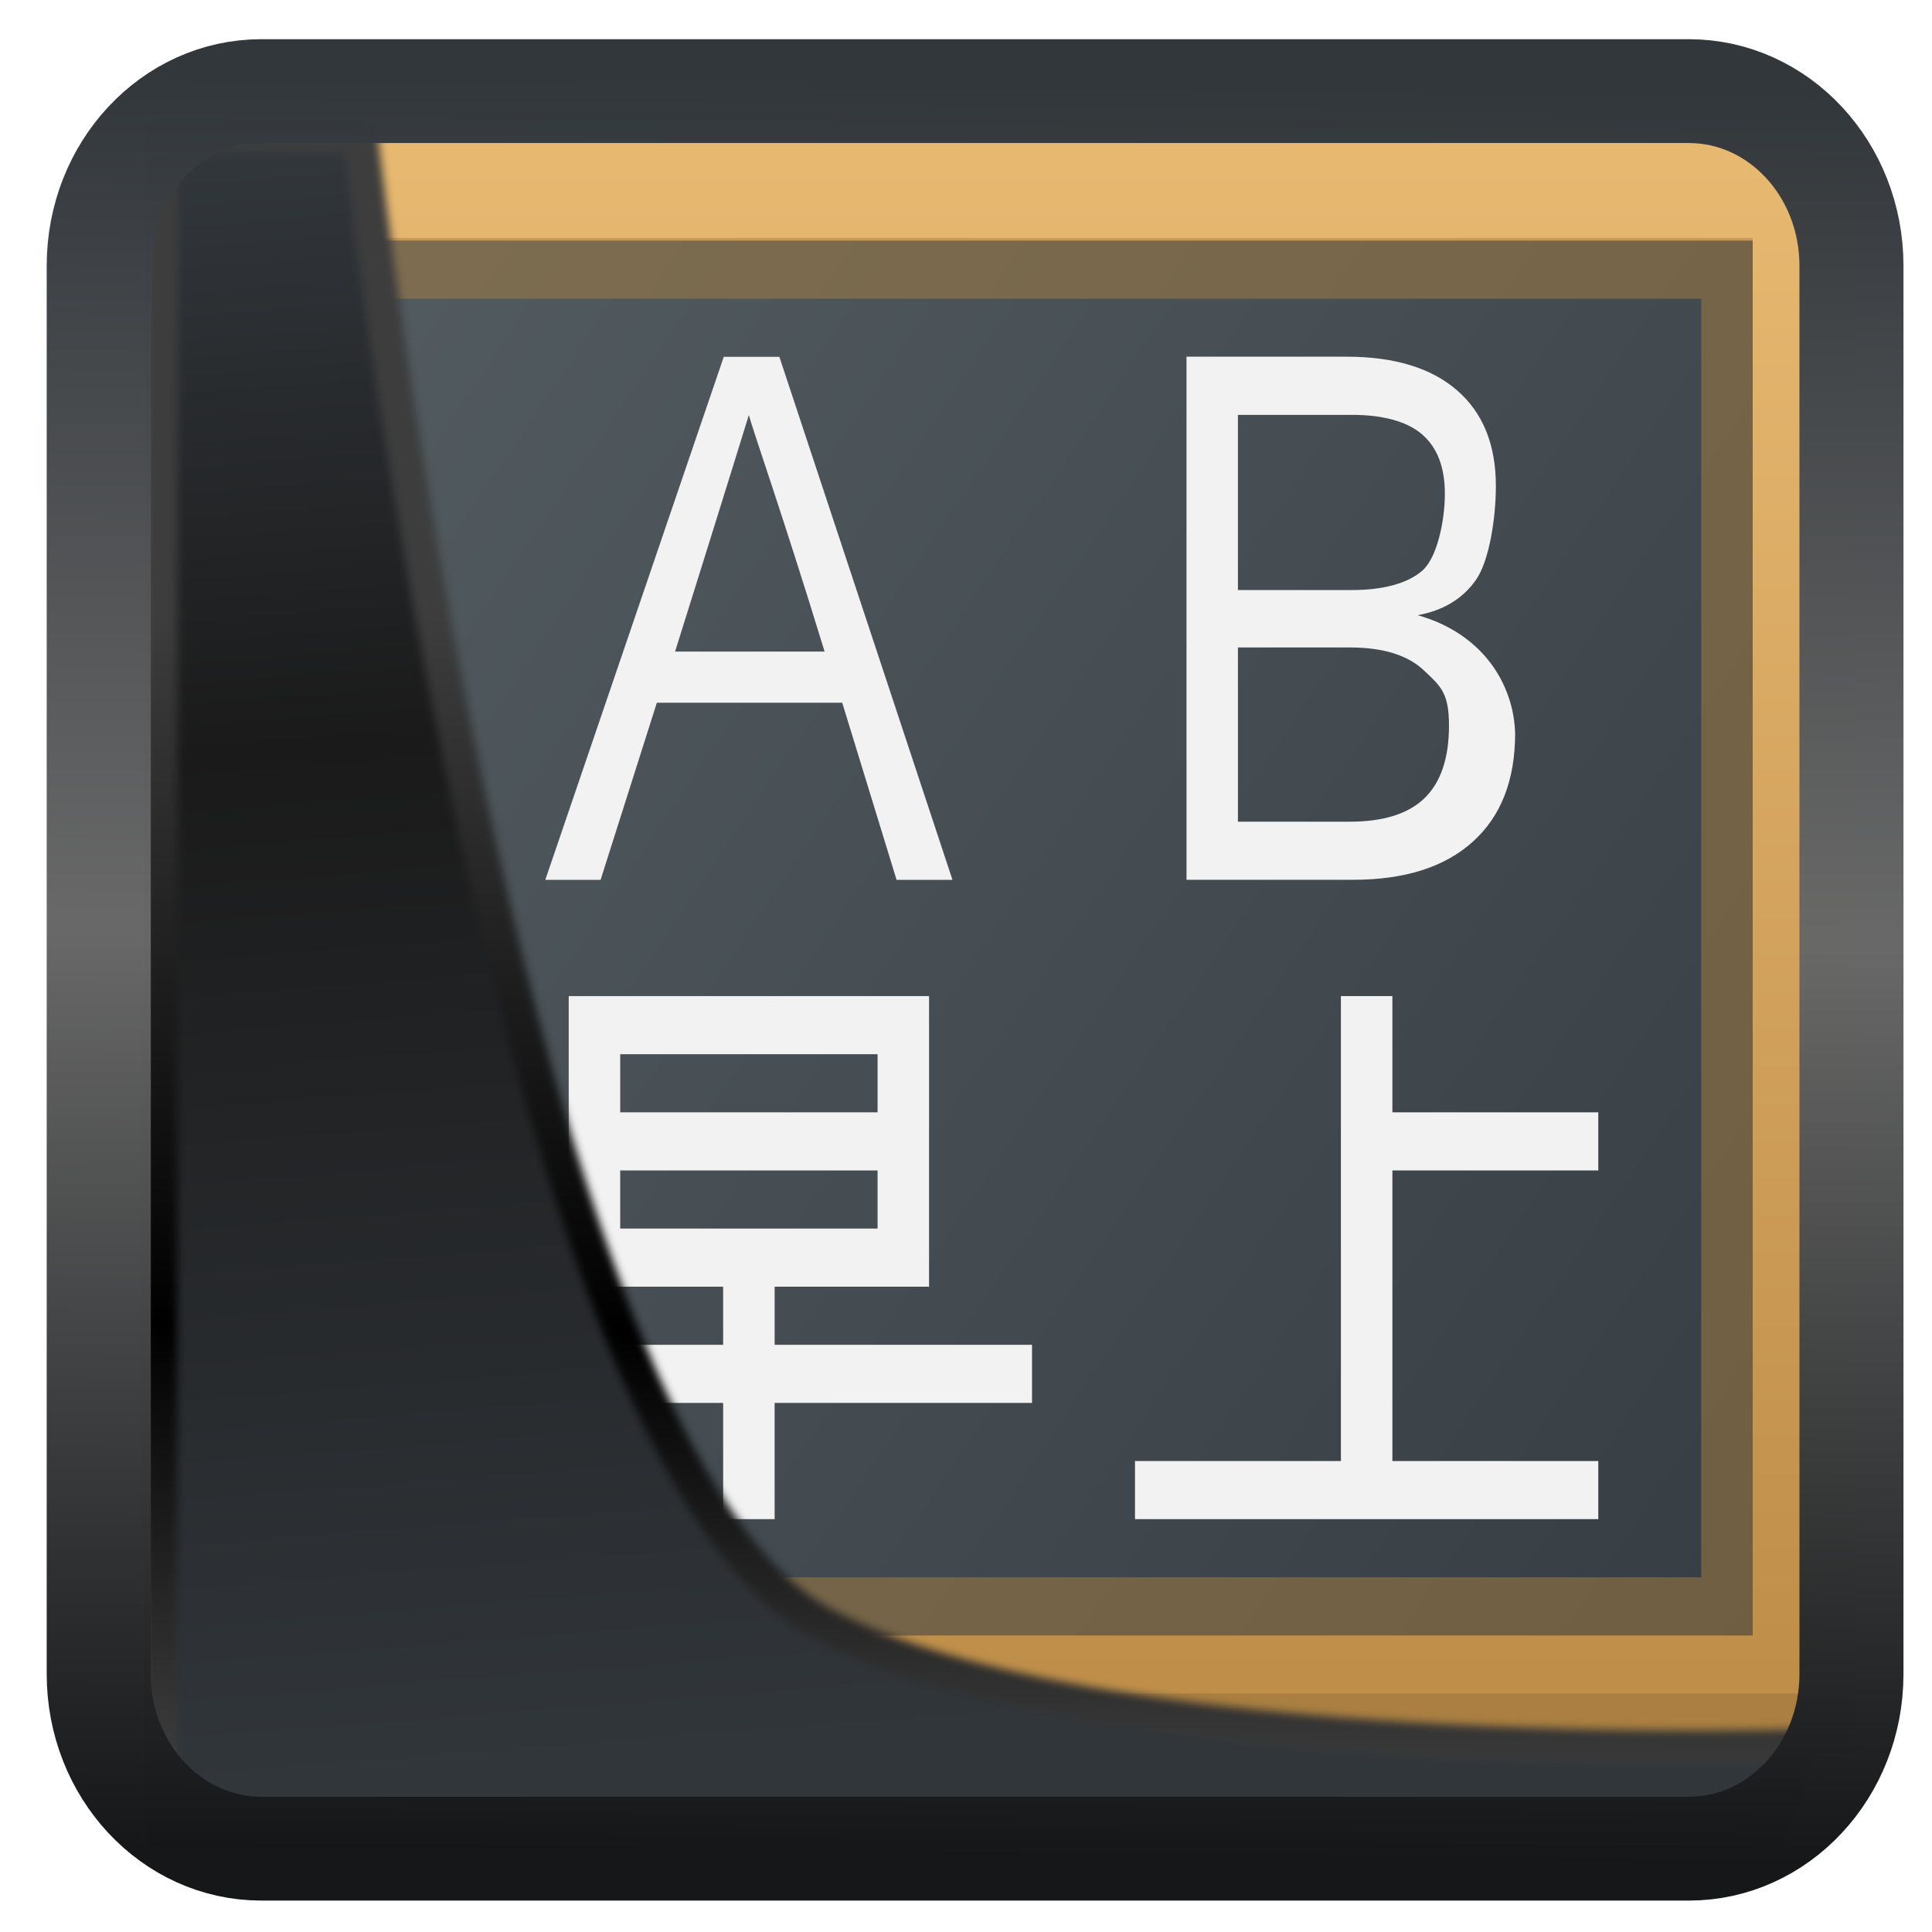
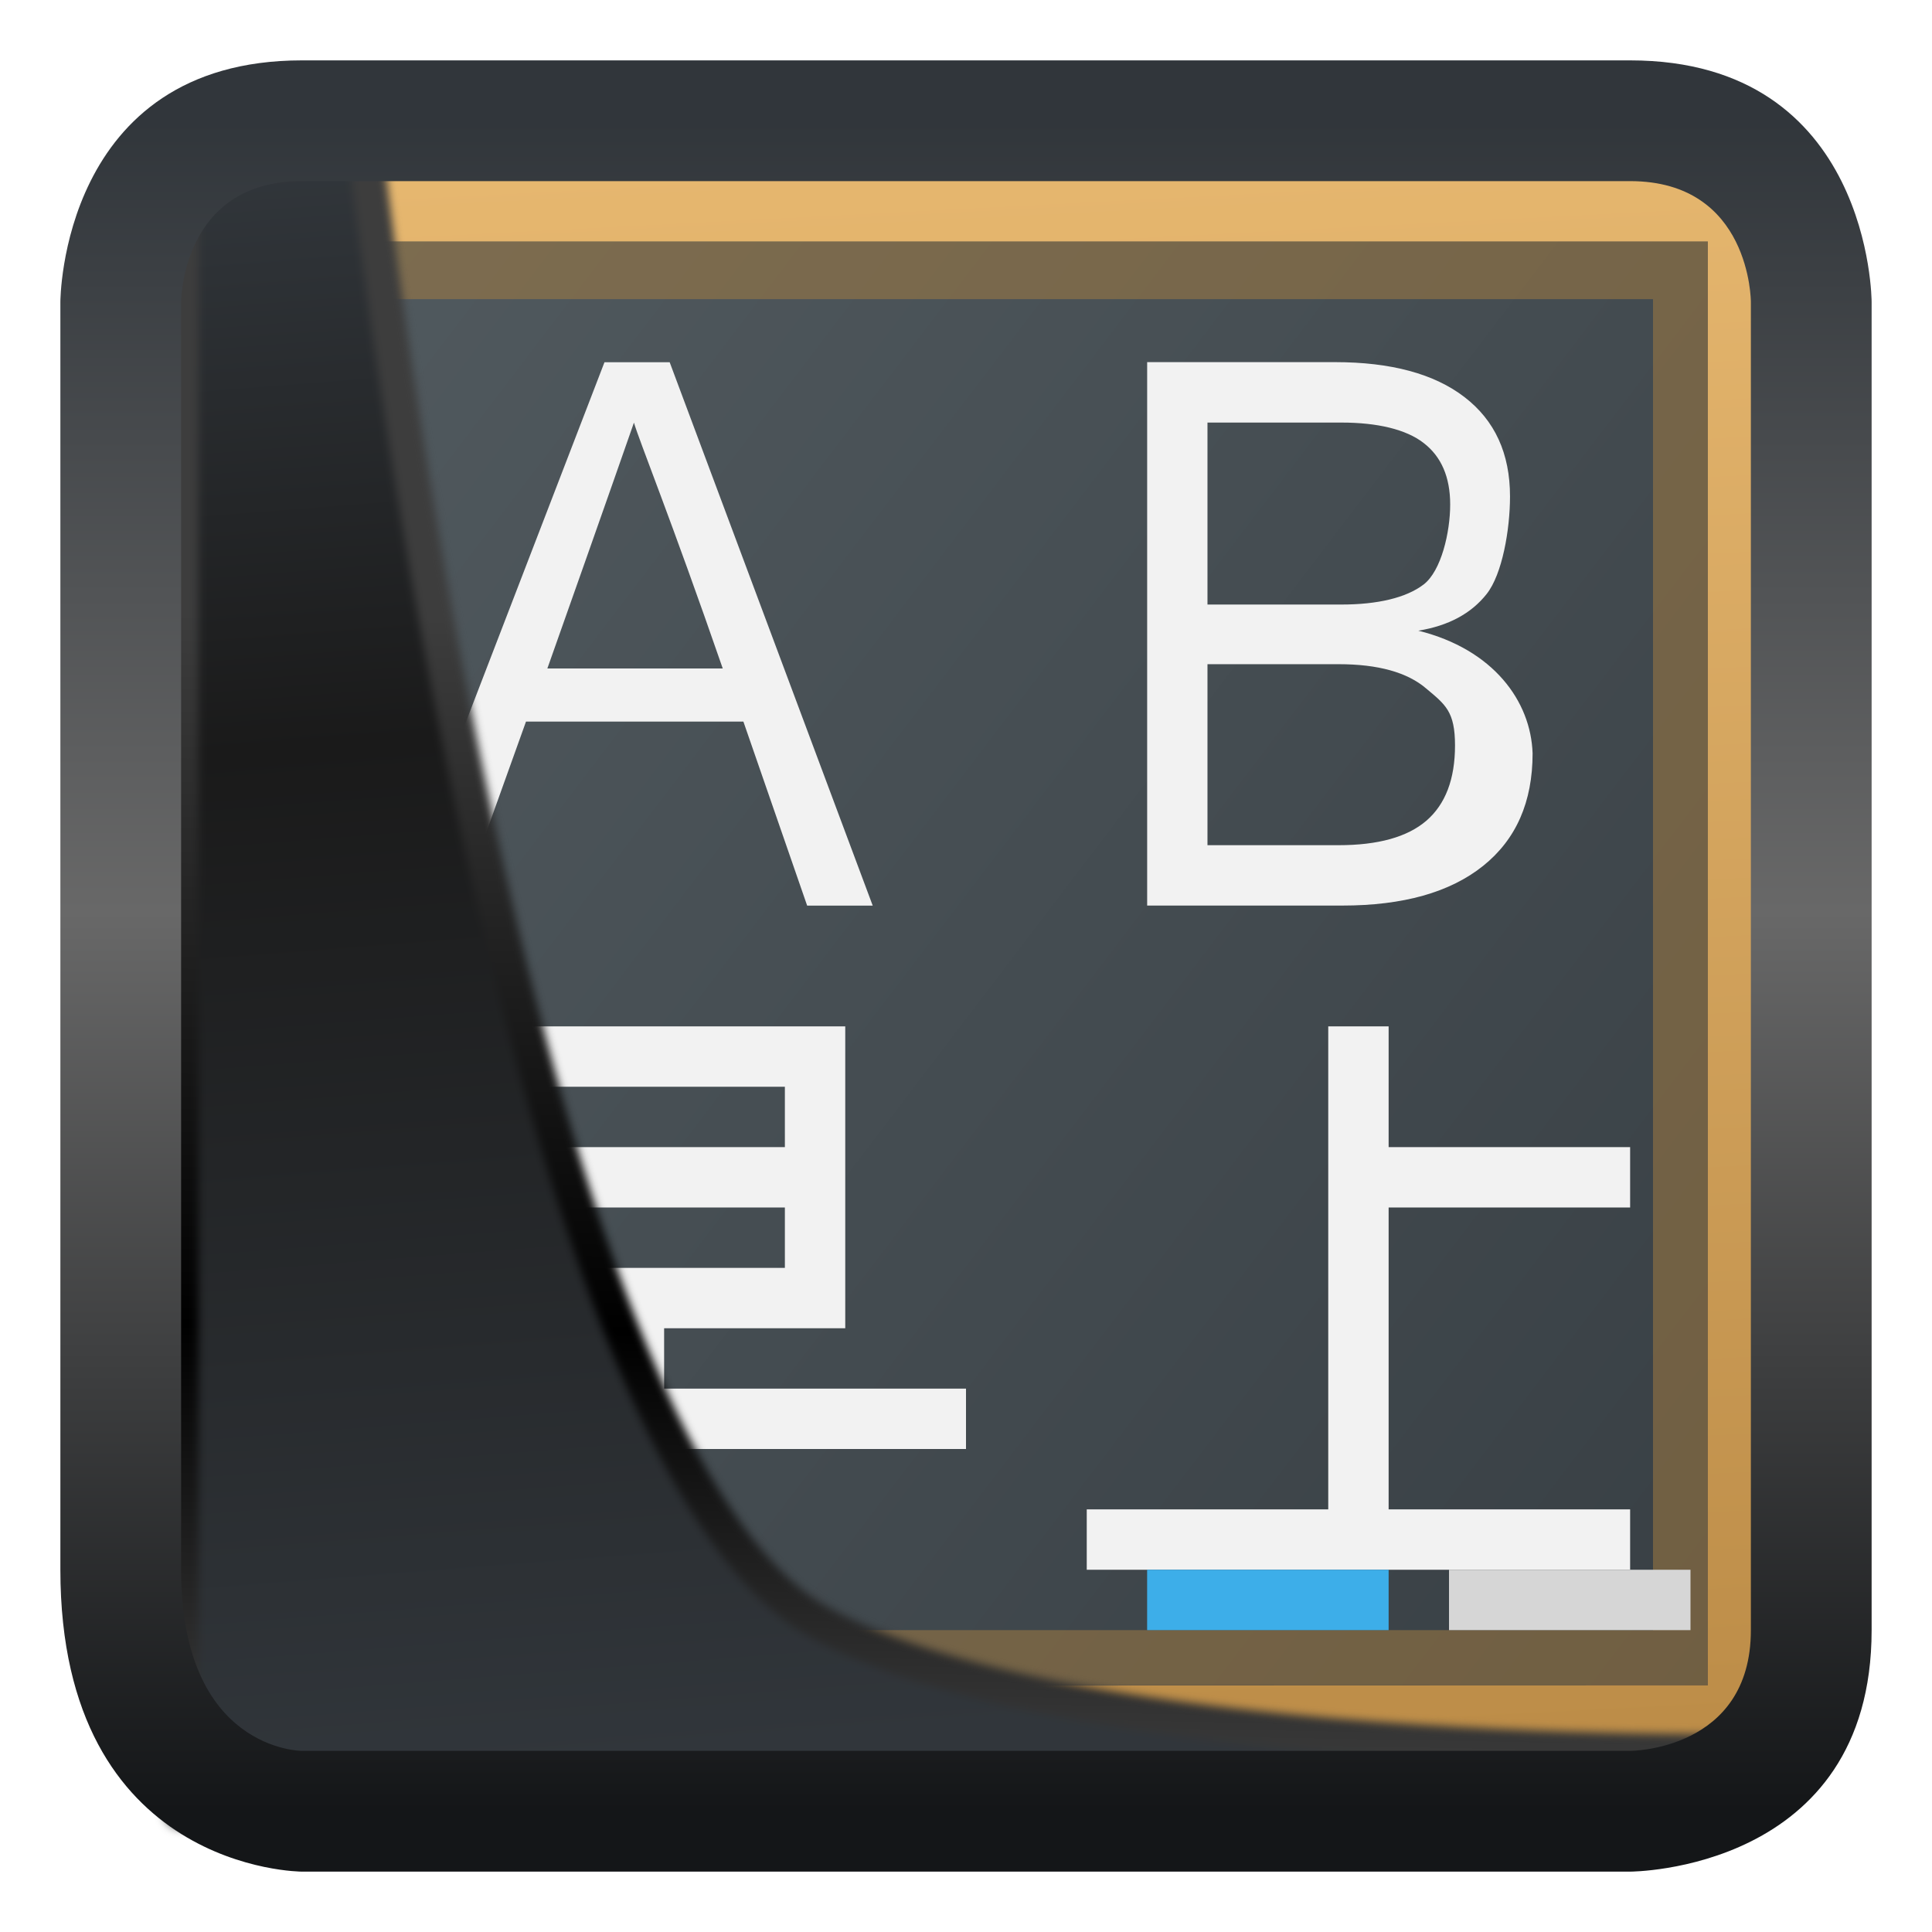
<svg xmlns="http://www.w3.org/2000/svg" xmlns:xlink="http://www.w3.org/1999/xlink" width="32" height="32" version="1.1" viewBox="0 0 32 32" id="svg22">
+   <style type="text/css" id="current-color-scheme">
+   .ColorScheme-Highlight {
+         color:#3daee9;
+       }
+       </style>
  <defs id="defs12">
-     <linearGradient id="linearGradient1005-3-3" x1="5.253" x2="9.382" y1="15.383" y2="2.942" gradientTransform="matrix(0.99999,0,0,0.99999,1.632,-0.61743)" gradientUnits="userSpaceOnUse">
-       <stop stop-color="#fa8200" offset="0" id="stop2" />
-       <stop stop-color="#ff9600" offset=".37" id="stop4" />
-       <stop stop-color="#ffb400" offset="1" id="stop6" />
+     <linearGradient id="linearGradient7">
+       <stop style="stop-color:#141618;stop-opacity:1;" offset="0" id="stop7" />
+       <stop style="stop-color:#686868;stop-opacity:1;" offset="0.532" id="stop9" />
+       <stop style="stop-color:#31363b;stop-opacity:1;" offset="1" id="stop8" />
    </linearGradient>
-     <filter id="filter4014" x="-0.062" y="-0.058" width="1.125" height="1.115" color-interpolation-filters="sRGB">
-       <feGaussianBlur stdDeviation="1.094" id="feGaussianBlur9" />
-     </filter>
    <linearGradient xlink:href="#linearGradient3487" id="linearGradient3403" gradientUnits="userSpaceOnUse" x1="6.949" y1="4.555" x2="11.215" y2="59.052" />
    <linearGradient id="linearGradient3487">
      <stop style="stop-color:#32373c;stop-opacity:1" offset="0" id="stop3481" />
      <stop id="stop3483" offset="0.368" style="stop-color:#1a1a1a;stop-opacity:1" />
      <stop style="stop-color:#31363b;stop-opacity:1" offset="1" id="stop3485" />
    </linearGradient>
    <linearGradient xlink:href="#linearGradient20604" id="linearGradient20558" gradientUnits="userSpaceOnUse" x1="25.802" y1="20.374" x2="25.111" y2="58.913" />
    <linearGradient id="linearGradient20604">
      <stop id="stop20598" offset="0" style="stop-color:#3d3d3d;stop-opacity:1" />
      <stop style="stop-color:#000000;stop-opacity:1" offset="0.618" id="stop20600" />
      <stop id="stop20602" offset="1" style="stop-color:#3d3d3d;stop-opacity:1" />
    </linearGradient>
-     <filter style="color-interpolation-filters:sRGB" id="filter20720" x="-0.017" y="-0.016" width="1.034" height="1.033">
+     <filter style="color-interpolation-filters:sRGB" id="filter20720" x="-0.017" y="-0.017" width="1.034" height="1.033">
      <feGaussianBlur stdDeviation="0.147" id="feGaussianBlur20722" />
    </filter>
-     <linearGradient gradientTransform="translate(0.360678,-0.1301695)" xlink:href="#linearGradient4555" id="linearGradient4557" x1="43.5" y1="64.012" x2="44.142" y2="0.306" gradientUnits="userSpaceOnUse" />
-     <linearGradient id="linearGradient4555">
-       <stop style="stop-color:#141618;stop-opacity:1" offset="0" id="stop4551" />
-       <stop id="stop4559" offset="0.518" style="stop-color:#686868;stop-opacity:1" />
-       <stop style="stop-color:#31363b;stop-opacity:1" offset="1" id="stop4553" />
+     <linearGradient xlink:href="#linearGradient7" id="linearGradient8" x1="17" y1="30" x2="17" y2="2" gradientUnits="userSpaceOnUse" />
+     <linearGradient xlink:href="#linearGradient4273" id="linearGradient3085" y1="543.798" x1="434.571" y2="503.798" gradientUnits="userSpaceOnUse" x2="384.571" gradientTransform="matrix(0.6666662,0,0,0.7000002,-256.3808,-350.6587)" />
+     <linearGradient id="linearGradient4273">
+       <stop style="stop-color:#343b40" id="stop4275" />
+       <stop offset="1" style="stop-color:#555e63" id="stop4277" />
    </linearGradient>
-     <filter style="color-interpolation-filters:sRGB" id="filter4601" x="-0.03" width="1.06" y="-0.03" height="1.06">
-       <feGaussianBlur stdDeviation="0.015" id="feGaussianBlur4603" />
-     </filter>
-     <linearGradient xlink:href="#linearGradient4273" id="linearGradient3085" gradientUnits="userSpaceOnUse" gradientTransform="matrix(1,0,0,1.050001,-36.00001,-25.19044)" x1="434.571" y1="543.798" x2="384.571" y2="503.798" />
-     <linearGradient id="linearGradient4273">
-       <stop style="stop-color:#343b40;stop-opacity:1" offset="0" id="stop4275" />
-       <stop style="stop-color:#555e63;stop-opacity:1" offset="1" id="stop4277" />
-     </linearGradient>
-     <linearGradient xlink:href="#linearGradient4152-0" id="linearGradient3087" gradientUnits="userSpaceOnUse" gradientTransform="matrix(1,0,0,1.05,348.5714,499.598)" x1="24" y1="44" x2="24" y2="4" />
+     <linearGradient xlink:href="#linearGradient4152-0" id="linearGradient3087" y1="44" y2="4.192" gradientUnits="userSpaceOnUse" x2="-1.961" gradientTransform="matrix(0.6666662,0,0,0.6999996,0,-0.8)" />
    <linearGradient id="linearGradient4152-0">
-       <stop id="stop4154-0" offset="0" style="stop-color:#bd8d48;stop-opacity:1" />
-       <stop id="stop4156-8" offset="1" style="stop-color:#e8b971;stop-opacity:1" />
+       <stop style="stop-color:#bd8d48" id="stop4154-0" />
+       <stop offset="1" style="stop-color:#e8b971" id="stop4156-8" />
    </linearGradient>
  </defs>
-   <g id="g864" transform="matrix(0.8526319,0,0,0.9626034,-324.4462,-496.3747)">
-     <g id="g3068" transform="matrix(0.6666662,0,0,0.6666662,152.1906,181.9329)">
-       <rect y="503.798" x="348.571" height="42" width="48" id="rect4567" style="fill:url(#linearGradient3085);fill-opacity:1;stroke:none" />
-       <path id="rect4778" d="m 348.571,503.798 v 2.1 39.9 h 2 46 l 5e-5,-3.15 -5e-5,-36.75 v -2.1 h -2 -44 z m 3,3 h 42 v 36 h -42 z" style="fill:url(#linearGradient3087);fill-opacity:1;stroke:none" />
-       <rect y="544.298" x="348.571" height="1.5" width="48" id="rect4799" style="fill:#aa7f41;fill-opacity:1;stroke:none" />
-       <path id="rect4553" d="m 351.571,506.73 v 36.068 0 h 42 v 0 -36.068 0 z m 1.5,1.568 h 39 v 33 h -39 z" style="color:#000000;text-decoration:none;text-decoration-line:none;display:inline;overflow:visible;visibility:visible;fill:#aa7f41;fill-opacity:0.498;fill-rule:nonzero;stroke:none;enable-background:accumulate" />
-     </g>
-     <path style="color:#000000;display:inline;overflow:visible;visibility:visible;fill:#f2f2f2;fill-opacity:1;fill-rule:nonzero;stroke:none;stroke-width:2;marker:none;enable-background:accumulate" d="m 391.571,532.798 v 1 1 1 2 h 1 2 v 1 h -5 v 1 h 5 v 2 h 1 v -2 h 5 v -1 h -5 v -1 h 3 v -1 -3 -1 h -1 -5 z m 1,1 h 5 v 1 h -5 z m 0,2 h 5 v 1 h -5 z" id="rect3821" />
-     <path id="path3867" style="font-style:normal;font-variant:normal;font-weight:normal;font-stretch:normal;font-size:12.469px;line-height:125%;font-family:Oxygen;-inkscape-font-specification:Oxygen;letter-spacing:0px;word-spacing:0px;fill:#f2f2f2;fill-opacity:1;stroke:none" d="m 396.542,526.87 c -0.859,-2.482 -1.381,-3.764 -1.471,-4.072 -10e-6,10e-6 -0.446,1.282 -1.434,4.072 h 2.905 m 1.398,3.928 -1.056,-3.048 h -3.601 l -1.093,3.048 h -1.074 l 3.467,-9 h 1.08 l 3.363,9 h -1.086" />
-     <g style="font-style:normal;font-weight:normal;font-size:12.346px;line-height:125%;font-family:Sans;letter-spacing:0px;word-spacing:0px;fill:#f2f2f2;fill-opacity:1;stroke:none" id="text3876" transform="translate(5,3e-5)">
-       <path d="m 399.571,526.8 v 2.997 h 2.171 c 0.655,0 1.139,-0.135 1.453,-0.404 0.317,-0.273 0.476,-0.689 0.476,-1.248 0,-0.563 -0.159,-0.676 -0.476,-0.942 -0.313,-0.269 -0.798,-0.404 -1.453,-0.404 h -2.171 m 0,-4.001 v 3.013 h 2.22 c 0.595,0 1.071,-0.111 1.36,-0.332 0.293,-0.225 0.44,-0.867 0.44,-1.325 -10e-6,-0.454 -0.147,-0.794 -0.44,-1.019 -0.289,-0.225 -0.765,-0.338 -1.36,-0.338 h -2.22 m -1,-1.001 h 3.111 c 0.928,10e-6 1.644,0.193 2.146,0.579 0.502,0.386 0.754,0.934 0.754,1.646 0,0.551 -0.129,1.289 -0.386,1.614 -0.257,0.326 -0.635,0.528 -1.133,0.609 1.247,0.31 1.865,1.171 1.893,2.033 -1e-5,0.804 -0.273,1.425 -0.82,1.863 -0.547,0.438 -1.324,0.657 -2.333,0.657 h -3.231 v -9" style="fill:#f2f2f2;fill-opacity:1" id="path3881" />
-     </g>
-     <path style="color:#000000;display:inline;overflow:visible;visibility:visible;fill:#f2f2f2;fill-opacity:1;fill-rule:nonzero;stroke:none;stroke-width:2;marker:none;enable-background:accumulate" d="m 22,17 v 8 h -4 v 1 h 9 v -1 h -4 v -5 h 4 v -1 h -4 v -2 z" transform="translate(384.5714,515.798)" id="rect3883" />
+   <rect width="25.341" x="4.061" y="2" height="26.09" style="display:inline;fill:url(#linearGradient3085);stroke-width:0.667" id="rect4567" rx="0" ry="0" />
+   <path style="color:#000000;display:inline;overflow:visible;visibility:visible;fill:#f2f2f2;fill-opacity:1;fill-rule:nonzero;stroke:none;stroke-width:2;marker:none;enable-background:accumulate" d="m 7,17 v 1 1 1 2 h 1 2 v 1 H 5 v 1 h 5 v 2 h 1 v -2 h 5 v -1 h -5 v -1 h 3 v -1 -3 -1 H 13 8 Z m 1,1 h 5 v 1 H 8 Z m 0,2 h 5 v 1 H 8 Z" id="rect3821" />
+   <path id="path3867" style="font-style:normal;font-variant:normal;font-weight:normal;font-stretch:normal;font-size:12.469px;line-height:125%;font-family:Oxygen;-inkscape-font-specification:Oxygen;letter-spacing:0px;word-spacing:0px;fill:#f2f2f2;fill-opacity:1;stroke:none" d="M 11.971,11.072 C 11.112,8.59 10.59,7.308 10.5,7 10.5,7 10.054,8.282 9.066,11.072 h 2.905 m 1.398,3.928 -1.056,-3.048 H 8.712 L 7.619,15 H 6.545 l 3.467,-9 h 1.08 l 3.363,9 h -1.086" />
+   <g style="font-style:normal;font-weight:normal;font-size:12.346px;line-height:125%;font-family:Sans;letter-spacing:0px;word-spacing:0px;fill:#f2f2f2;fill-opacity:1;stroke:none" id="text3876" transform="translate(-379.5714,-515.798)">
+     <path d="m 399.571,526.8 v 2.997 h 2.171 c 0.655,0 1.139,-0.135 1.453,-0.404 0.317,-0.273 0.476,-0.689 0.476,-1.248 0,-0.563 -0.159,-0.676 -0.476,-0.942 -0.313,-0.269 -0.798,-0.404 -1.453,-0.404 h -2.171 m 0,-4.001 v 3.013 h 2.22 c 0.595,0 1.071,-0.111 1.36,-0.332 0.293,-0.225 0.44,-0.867 0.44,-1.325 -10e-6,-0.454 -0.147,-0.794 -0.44,-1.019 -0.289,-0.225 -0.765,-0.338 -1.36,-0.338 h -2.22 m -1,-1.001 h 3.111 c 0.928,10e-6 1.644,0.193 2.146,0.579 0.502,0.386 0.754,0.934 0.754,1.646 0,0.551 -0.129,1.289 -0.386,1.614 -0.257,0.326 -0.635,0.528 -1.133,0.609 1.247,0.31 1.865,1.171 1.893,2.033 -1e-5,0.804 -0.273,1.425 -0.82,1.863 -0.547,0.438 -1.324,0.657 -2.333,0.657 h -3.231 v -9" style="fill:#f2f2f2;fill-opacity:1" id="path3881" />
  </g>
-   <path style="display:inline;mix-blend-mode:normal;fill:url(#linearGradient3403);fill-opacity:1;stroke:url(#linearGradient20558);stroke-width:1.162;stroke-linecap:butt;stroke-linejoin:round;stroke-miterlimit:4;stroke-dasharray:none;stroke-opacity:1;filter:url(#filter20720)" d="M 4.704,3.981 4.691,60.802 H 58.595 l 1.022,-2.866 c 0,0 -23.875,0.766 -32.844,-4.14 C 16.258,48.042 11.401,4.098 11.401,4.098 Z" id="path1686" transform="matrix(0.4953066,0,0,0.4953066,0.3240932,0.2322844)" />
-   <rect style="display:inline;fill:none;fill-opacity:1;stroke:url(#linearGradient4557);stroke-width:3.714;stroke-linejoin:round;stroke-miterlimit:7.8;stroke-dasharray:none;stroke-opacity:0.995;filter:url(#filter4601)" id="rect4539" width="62.567" height="62.867" x="1.032" y="0.596" ry="6.245" rx="5.803" transform="matrix(0.4639946,0,0,0.4630489,1.156289,1.233148)" />
+   <path style="color:#000000;display:inline;overflow:visible;visibility:visible;fill:#f2f2f2;fill-opacity:1;fill-rule:nonzero;stroke:none;stroke-width:2;marker:none;enable-background:accumulate" d="m 22,17 v 8 h -4 v 1 h 9 v -1 h -4 v -5 h 4 v -1 h -4 v -2 z" id="rect3883" />
+   <path id="rect4778" style="display:inline;fill:url(#linearGradient3087);stroke-width:0.667" d="M 4.061,4 H 28.287 v 23.914 l -24.226,0.008 V 30.008 L 28.892,30 30.287,28.412 V 3.4 L 28.953,2 H 4.061 Z" />
+   <path id="rect4553" style="color:#000000;display:inline;fill:#aa7f41;fill-opacity:0.498;stroke-width:0.667" d="M 4.061,4 V 4.955 H 27.379 V 27 H 4.061 v 0.914 H 28.287 V 4 Z" />
+   <rect width="4" x="19" y="26" height="1" class="ColorScheme-Highlight" fill="currentColor" id="rect4568" style="display:inline" />
+   <rect width="4" x="24" y="26" height="1" style="color:#000000;display:inline;fill:#d6d6d6;stroke-width:0.667" id="rect4570" />
+   <path style="display:inline;mix-blend-mode:normal;fill:url(#linearGradient3403);fill-opacity:1;stroke:url(#linearGradient20558);stroke-width:1.162;stroke-linecap:butt;stroke-linejoin:round;stroke-miterlimit:4;stroke-dasharray:none;stroke-opacity:1;filter:url(#filter20720)" d="M 5.403,3.569 V 60.1 H 57.895 l 2.019,-2.019 c 0,0 -24.172,0.621 -33.141,-4.285 C 16.258,48.042 11.459,3.569 11.459,3.569 Z" id="path1686" transform="matrix(0.4953066,0,0,0.4953066,0.3240932,0.2322844)" />
+   <path id="rect5" style="display:inline;opacity:1;fill:url(#linearGradient8);stroke-width:0.226" d="M 5,1 C 1,1 1,5 1,5 v 21 c 0,5 4,5 4,5 h 22 c 0,0 4,0 4,-4 V 5 c 0,0 0,-4 -4,-4 z m 0,2 h 22 c 2,0 2,2 2,2 v 22 c 0,2 -2,2 -2,2 H 5 C 5,29 3,29 3,26 V 5 C 3,5 3,3 5,3 Z" />
</svg>
